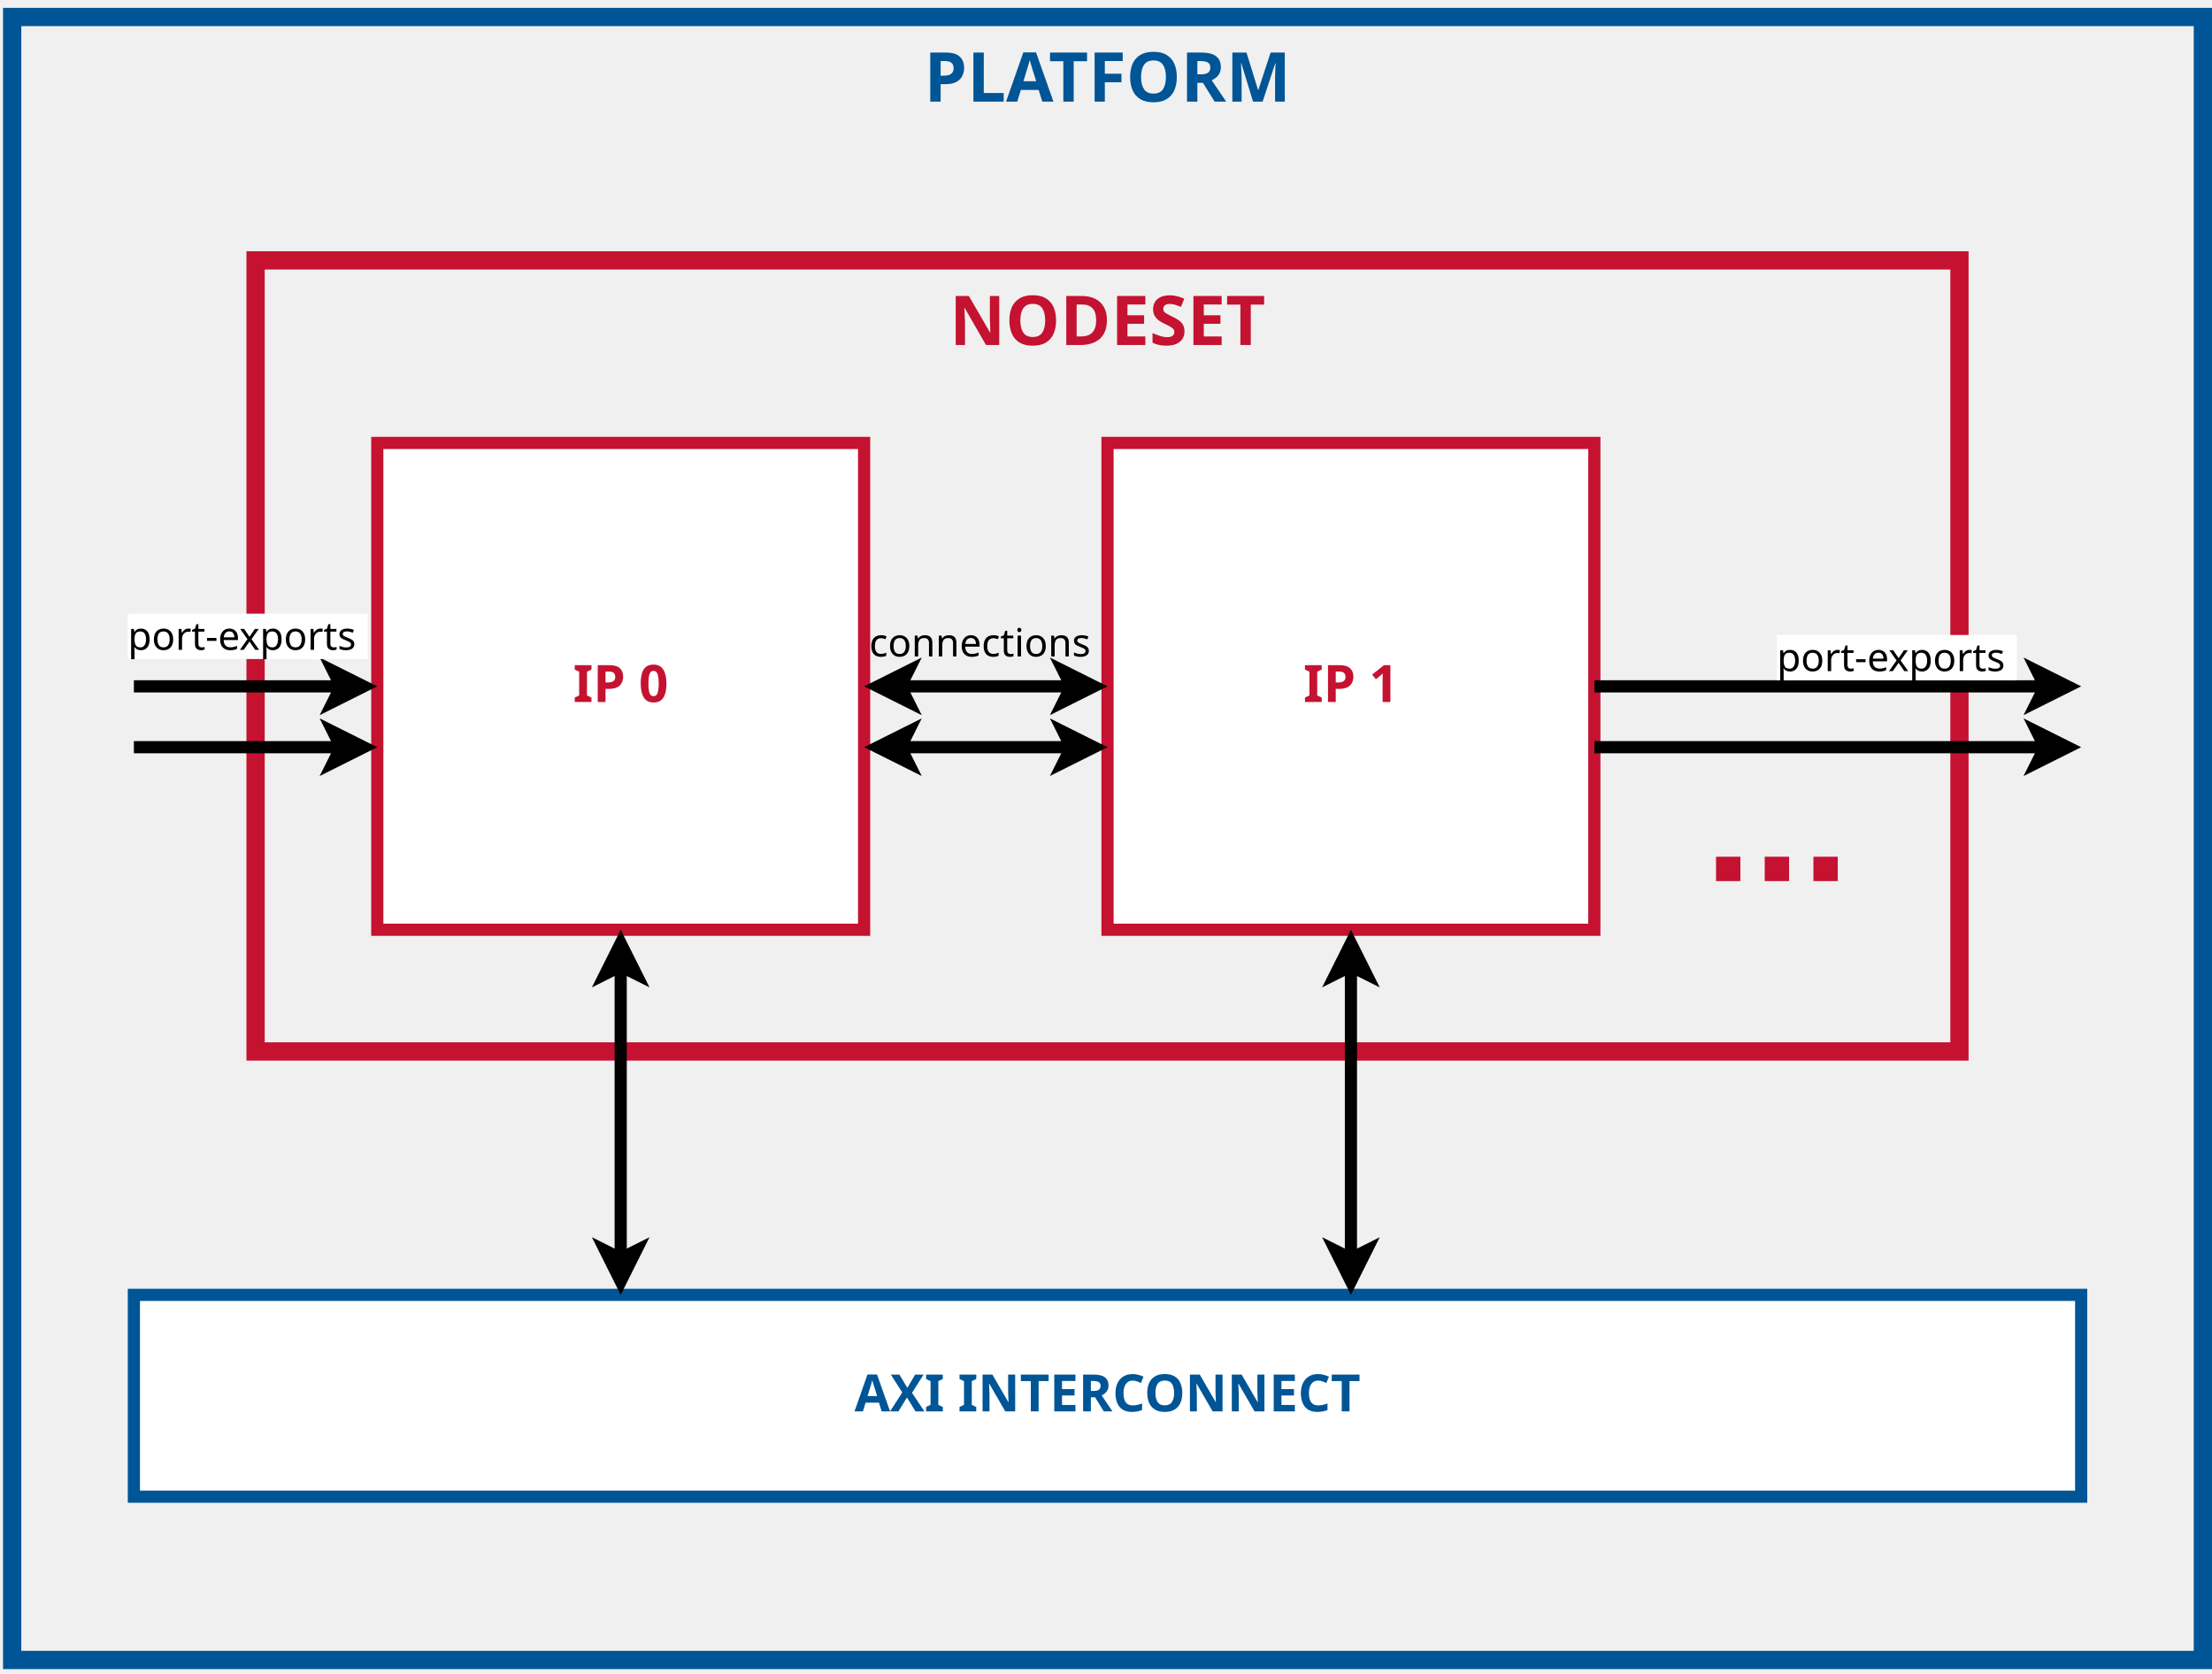
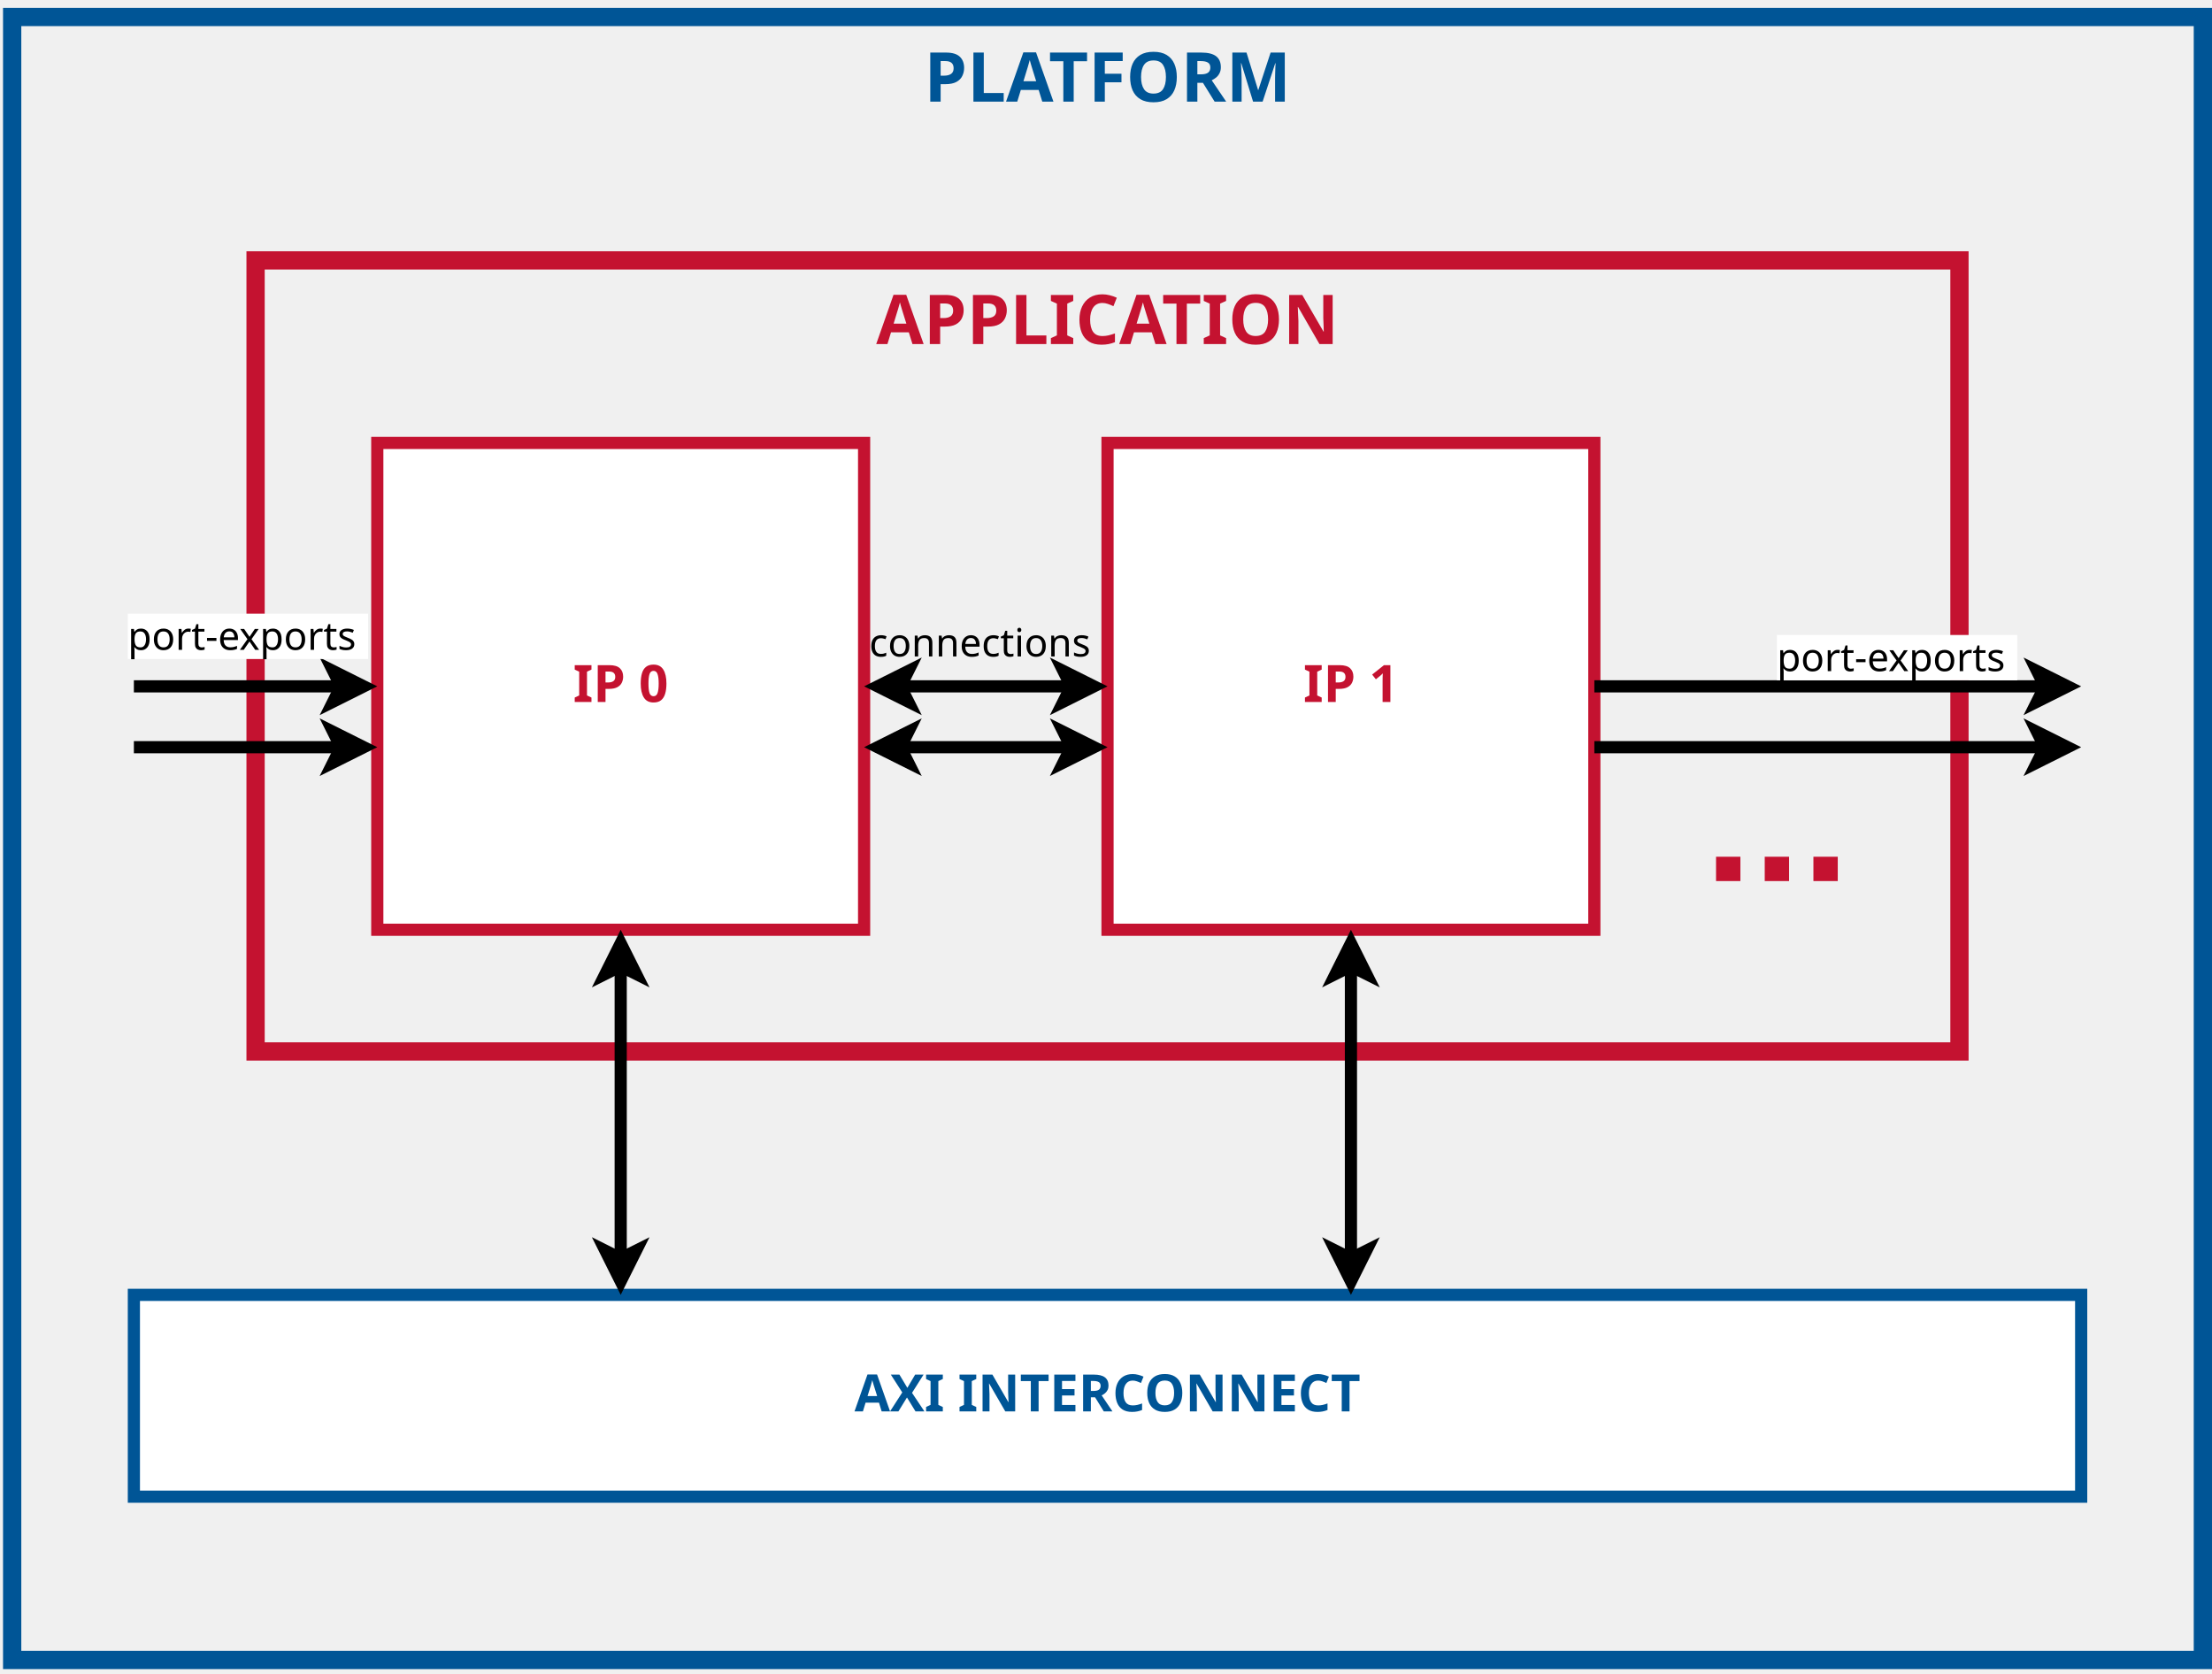
<svg xmlns="http://www.w3.org/2000/svg" width="37cm" height="28cm" viewBox="-664 -1244 727 547">
  <g id="Background">
    <rect style="fill: none; stroke-opacity: 1; stroke-width: 6; stroke: #005596" x="-660" y="-1240" width="720" height="540" rx="0" ry="0" />
    <rect style="fill: none; stroke-opacity: 1; stroke-width: 6; stroke: #c41230" x="-580" y="-1160" width="560" height="260" rx="0" ry="0" />
    <g>
      <rect style="fill: #ffffff; fill-opacity: 1; stroke-opacity: 1; stroke-width: 4; stroke: #c41230" x="-300" y="-1100" width="160" height="160" rx="0" ry="0" />
      <text font-size="16.933" style="fill: #c41230; fill-opacity: 1; stroke: none;text-anchor:middle;font-family:sans-serif;font-style:normal;font-weight:700" x="-220" y="-1014.87">
        <tspan x="-220" y="-1014.87">IP 1</tspan>
      </text>
    </g>
    <text font-size="22.578" style="fill: #005596; fill-opacity: 1; stroke: none;text-anchor:middle;font-family:sans-serif;font-style:normal;font-weight:700" x="-480" y="-1272.18">
      <tspan x="-480" y="-1272.18" />
    </text>
    <g>
      <rect style="fill: #ffffff; fill-opacity: 1; stroke-opacity: 1; stroke-width: 4; stroke: #c41230" x="-540" y="-1100" width="160" height="160" rx="0" ry="0" />
      <text font-size="16.933" style="fill: #c41230; fill-opacity: 1; stroke: none;text-anchor:middle;font-family:sans-serif;font-style:normal;font-weight:700" x="-460" y="-1014.87">
        <tspan x="-460" y="-1014.87">IP 0</tspan>
      </text>
    </g>
    <g>
      <rect style="fill: #ffffff; fill-opacity: 1; stroke-opacity: 1; stroke-width: 4; stroke: #005596" x="-620" y="-820" width="640" height="66.333" rx="0" ry="0" />
      <text font-size="16.933" style="fill: #005596; fill-opacity: 1; stroke: none;text-anchor:middle;font-family:sans-serif;font-style:normal;font-weight:700" x="-300" y="-781.699">
        <tspan x="-300" y="-781.699">AXI INTERCONNECT</tspan>
      </text>
    </g>
    <text font-size="22.578" style="fill: #005596; fill-opacity: 1; stroke: none;text-anchor:middle;font-family:sans-serif;font-style:normal;font-weight:700" x="-300" y="-1212.18">
      <tspan x="-300" y="-1212.18">PLATFORM</tspan>
    </text>
    <g>
      <polyline style="fill: none; stroke-opacity: 1; stroke-width: 4; stroke: #000000" points="-460,-928.028 -460,-831.972 " />
      <polygon style="fill: #000000; fill-opacity: 1; stroke-opacity: 1; stroke-width: 4; stroke: #000000" fill-rule="evenodd" points="-460,-935.528 -455,-925.528 -460,-928.028 -465,-925.528 " />
      <polygon style="fill: #000000; fill-opacity: 1; stroke-opacity: 1; stroke-width: 4; stroke: #000000" fill-rule="evenodd" points="-460,-824.472 -465,-834.472 -460,-831.972 -455,-834.472 " />
    </g>
    <g>
      <line style="fill: none; stroke-opacity: 1; stroke-width: 4; stroke: #000000" x1="-368.028" y1="-1020" x2="-311.972" y2="-1020" />
      <polygon style="fill: #000000; fill-opacity: 1; stroke-opacity: 1; stroke-width: 4; stroke: #000000" fill-rule="evenodd" points="-375.528,-1020 -365.528,-1025 -368.028,-1020 -365.528,-1015 " />
      <polygon style="fill: #000000; fill-opacity: 1; stroke-opacity: 1; stroke-width: 4; stroke: #000000" fill-rule="evenodd" points="-304.472,-1020 -314.472,-1015 -311.972,-1020 -314.472,-1025 " />
    </g>
    <g>
      <polyline style="fill: none; stroke-opacity: 1; stroke-width: 4; stroke: #000000" points="-220,-831.972 -220,-928.028 " />
      <polygon style="fill: #000000; fill-opacity: 1; stroke-opacity: 1; stroke-width: 4; stroke: #000000" fill-rule="evenodd" points="-220,-824.472 -225,-834.472 -220,-831.972 -215,-834.472 " />
      <polygon style="fill: #000000; fill-opacity: 1; stroke-opacity: 1; stroke-width: 4; stroke: #000000" fill-rule="evenodd" points="-220,-935.528 -215,-925.528 -220,-928.028 -225,-925.528 " />
    </g>
    <g>
      <polyline style="fill: none; stroke-opacity: 1; stroke-width: 4; stroke: #000000" points="-551.972,-1020 -620,-1020 " />
      <polygon style="fill: #000000; fill-opacity: 1; stroke-opacity: 1; stroke-width: 4; stroke: #000000" fill-rule="evenodd" points="-544.472,-1020 -554.472,-1015 -551.972,-1020 -554.472,-1025 " />
    </g>
    <g>
      <polyline style="fill: none; stroke-opacity: 1; stroke-width: 4; stroke: #000000" points="8.028,-1020 -140,-1020 " />
      <polygon style="fill: #000000; fill-opacity: 1; stroke-opacity: 1; stroke-width: 4; stroke: #000000" fill-rule="evenodd" points="15.528,-1020 5.528,-1015 8.028,-1020 5.528,-1025 " />
    </g>
    <line style="fill: none; stroke-opacity: 1; stroke-width: 8; stroke-dasharray: 8; stroke: #c41230" x1="-100" y1="-960" x2="-60" y2="-960" />
-     <text font-size="22.578" style="fill: #c41230; fill-opacity: 1; stroke: none;text-anchor:middle;font-family:sans-serif;font-style:normal;font-weight:700" x="-300" y="-1132.18">
-       <tspan x="-300" y="-1132.18">NODESET</tspan>
+     <text font-size="22.578" style="fill: #c41230; fill-opacity: 1; stroke: none;text-anchor:middle;font-family:sans-serif;font-style:normal;font-weight:700" x="-300" y="-1132.51">
+       <tspan x="-300" y="-1132.51">APPLICATION</tspan>
    </text>
    <g>
-       <rect style="fill: #ffffff; fill-opacity: 1; stroke: none" x="-80" y="-1036.88" width="78.85" height="14.9" />
+       <rect style="fill: #ffffff; fill-opacity: 1; stroke: none" x="-80" y="-1036.88" width="79" height="14.9" />
      <text font-size="12.8" style="fill: #000000; fill-opacity: 1; stroke: none;text-anchor:start;font-family:sans-serif;font-style:normal;font-weight:normal" x="-80" y="-1025">
        <tspan x="-80" y="-1025">port-exports</tspan>
      </text>
    </g>
    <g>
-       <rect style="fill: #ffffff; fill-opacity: 1; stroke: none" x="-622" y="-1043.88" width="78.85" height="14.9" />
+       <rect style="fill: #ffffff; fill-opacity: 1; stroke: none" x="-622" y="-1043.88" width="79" height="14.9" />
      <text font-size="12.8" style="fill: #000000; fill-opacity: 1; stroke: none;text-anchor:start;font-family:sans-serif;font-style:normal;font-weight:normal" x="-622" y="-1032">
        <tspan x="-622" y="-1032">port-exports</tspan>
      </text>
    </g>
    <text font-size="12.8" style="fill: #000000; fill-opacity: 1; stroke: none;text-anchor:start;font-family:sans-serif;font-style:normal;font-weight:normal" x="-378.332" y="-1029.82">
      <tspan x="-378.332" y="-1029.82">connections</tspan>
    </text>
    <g>
      <line style="fill: none; stroke-opacity: 1; stroke-width: 4; stroke: #000000" x1="-368.028" y1="-1000" x2="-311.972" y2="-1000" />
      <polygon style="fill: #000000; fill-opacity: 1; stroke-opacity: 1; stroke-width: 4; stroke: #000000" fill-rule="evenodd" points="-375.528,-1000 -365.528,-1005 -368.028,-1000 -365.528,-995 " />
      <polygon style="fill: #000000; fill-opacity: 1; stroke-opacity: 1; stroke-width: 4; stroke: #000000" fill-rule="evenodd" points="-304.472,-1000 -314.472,-995 -311.972,-1000 -314.472,-1005 " />
    </g>
    <g>
      <polyline style="fill: none; stroke-opacity: 1; stroke-width: 4; stroke: #000000" points="8.028,-1000 -140,-1000 " />
      <polygon style="fill: #000000; fill-opacity: 1; stroke-opacity: 1; stroke-width: 4; stroke: #000000" fill-rule="evenodd" points="15.528,-1000 5.528,-995 8.028,-1000 5.528,-1005 " />
    </g>
    <g>
      <polyline style="fill: none; stroke-opacity: 1; stroke-width: 4; stroke: #000000" points="-551.972,-1000 -620,-1000 " />
      <polygon style="fill: #000000; fill-opacity: 1; stroke-opacity: 1; stroke-width: 4; stroke: #000000" fill-rule="evenodd" points="-544.472,-1000 -554.472,-995 -551.972,-1000 -554.472,-1005 " />
    </g>
  </g>
</svg>
